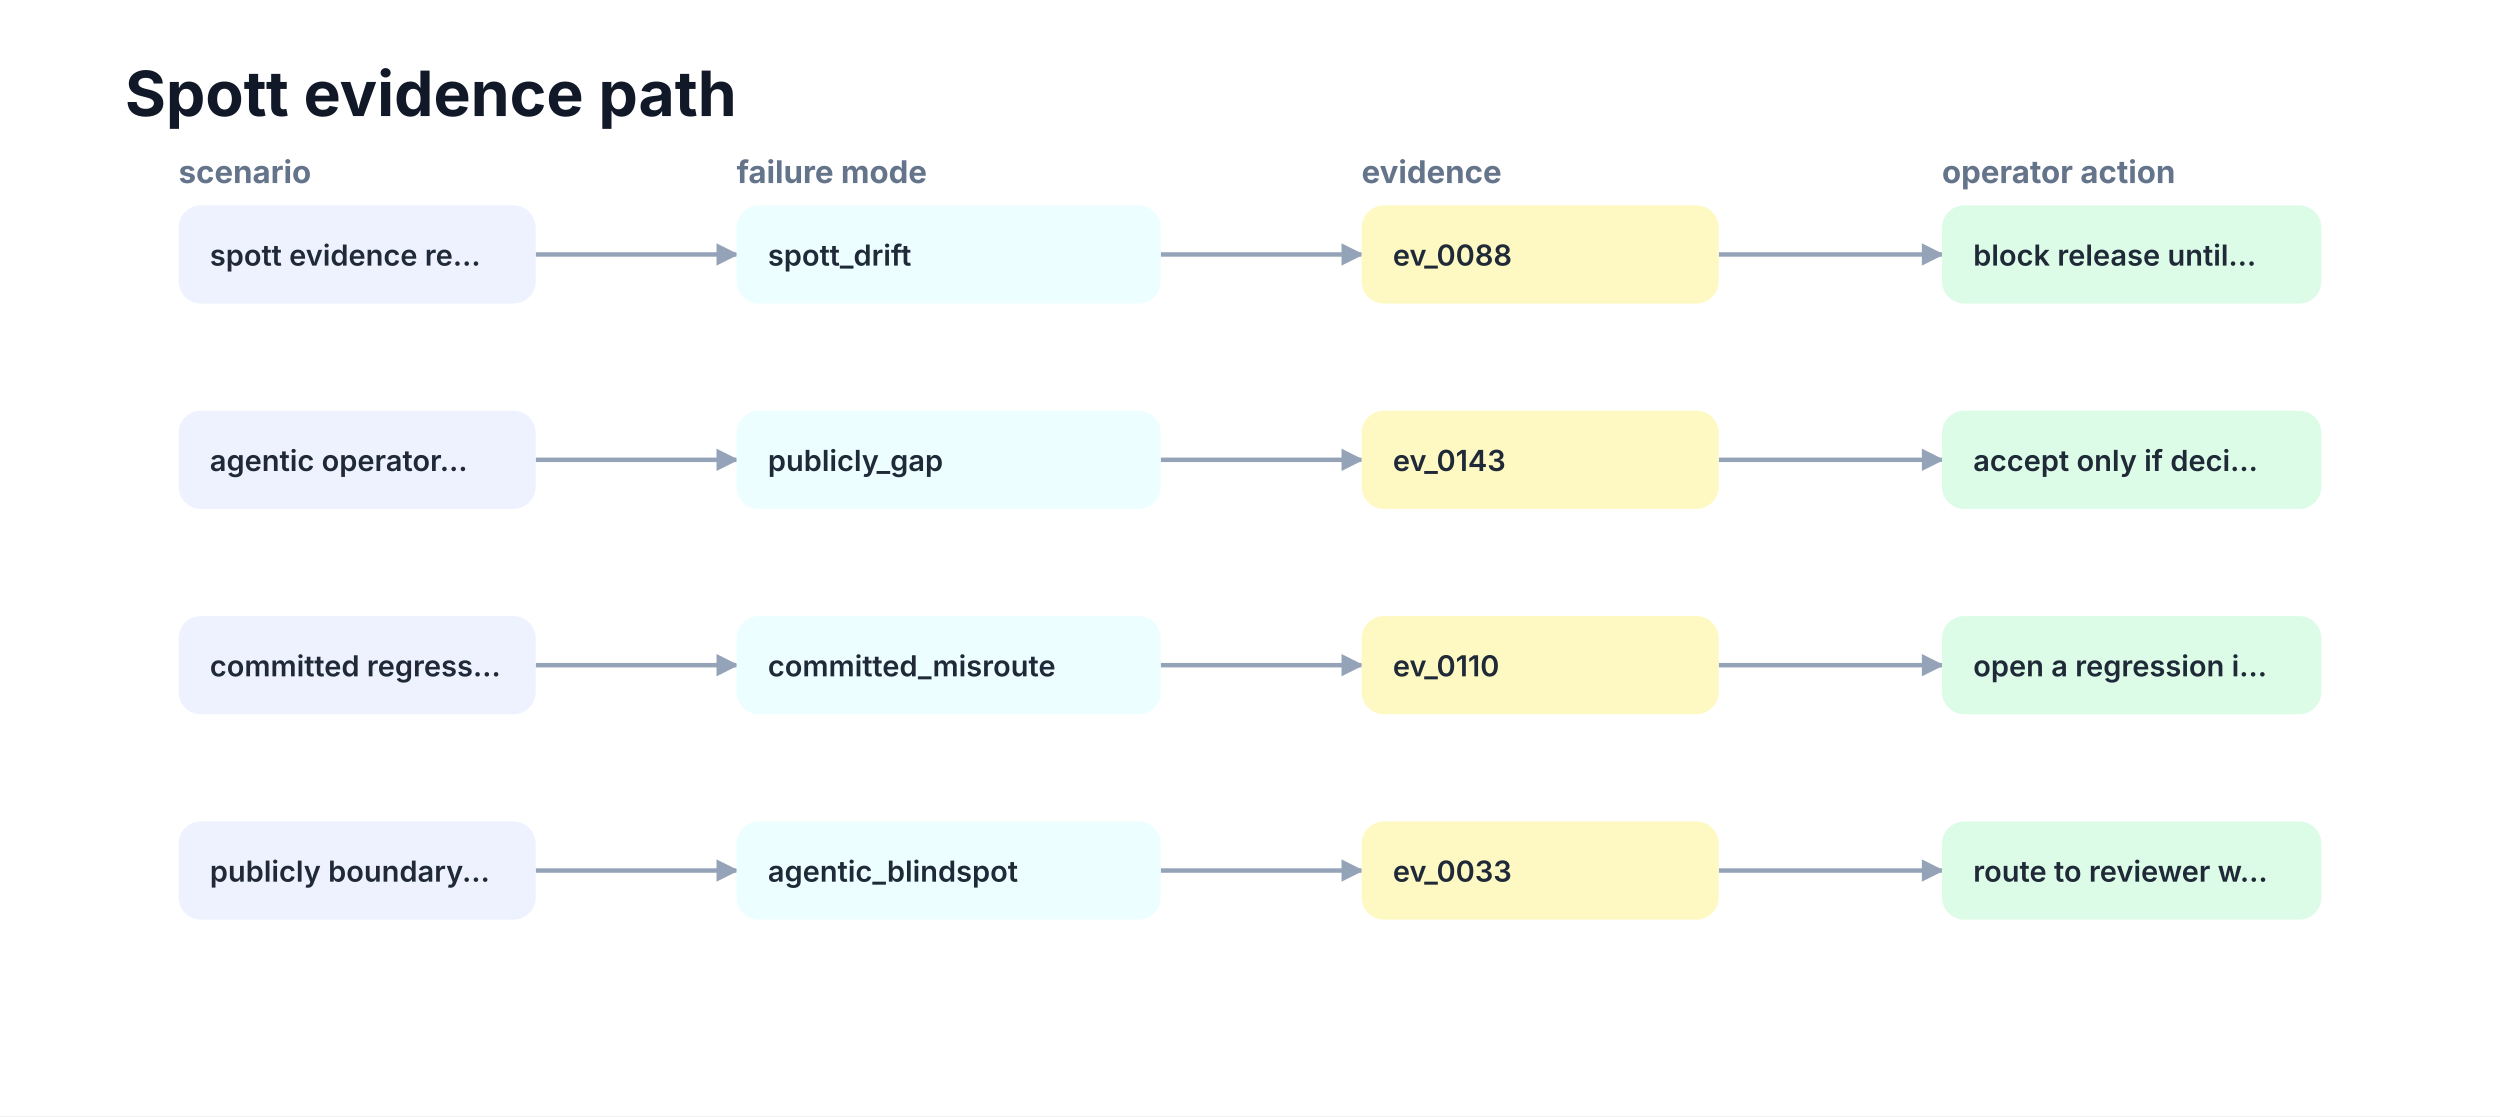
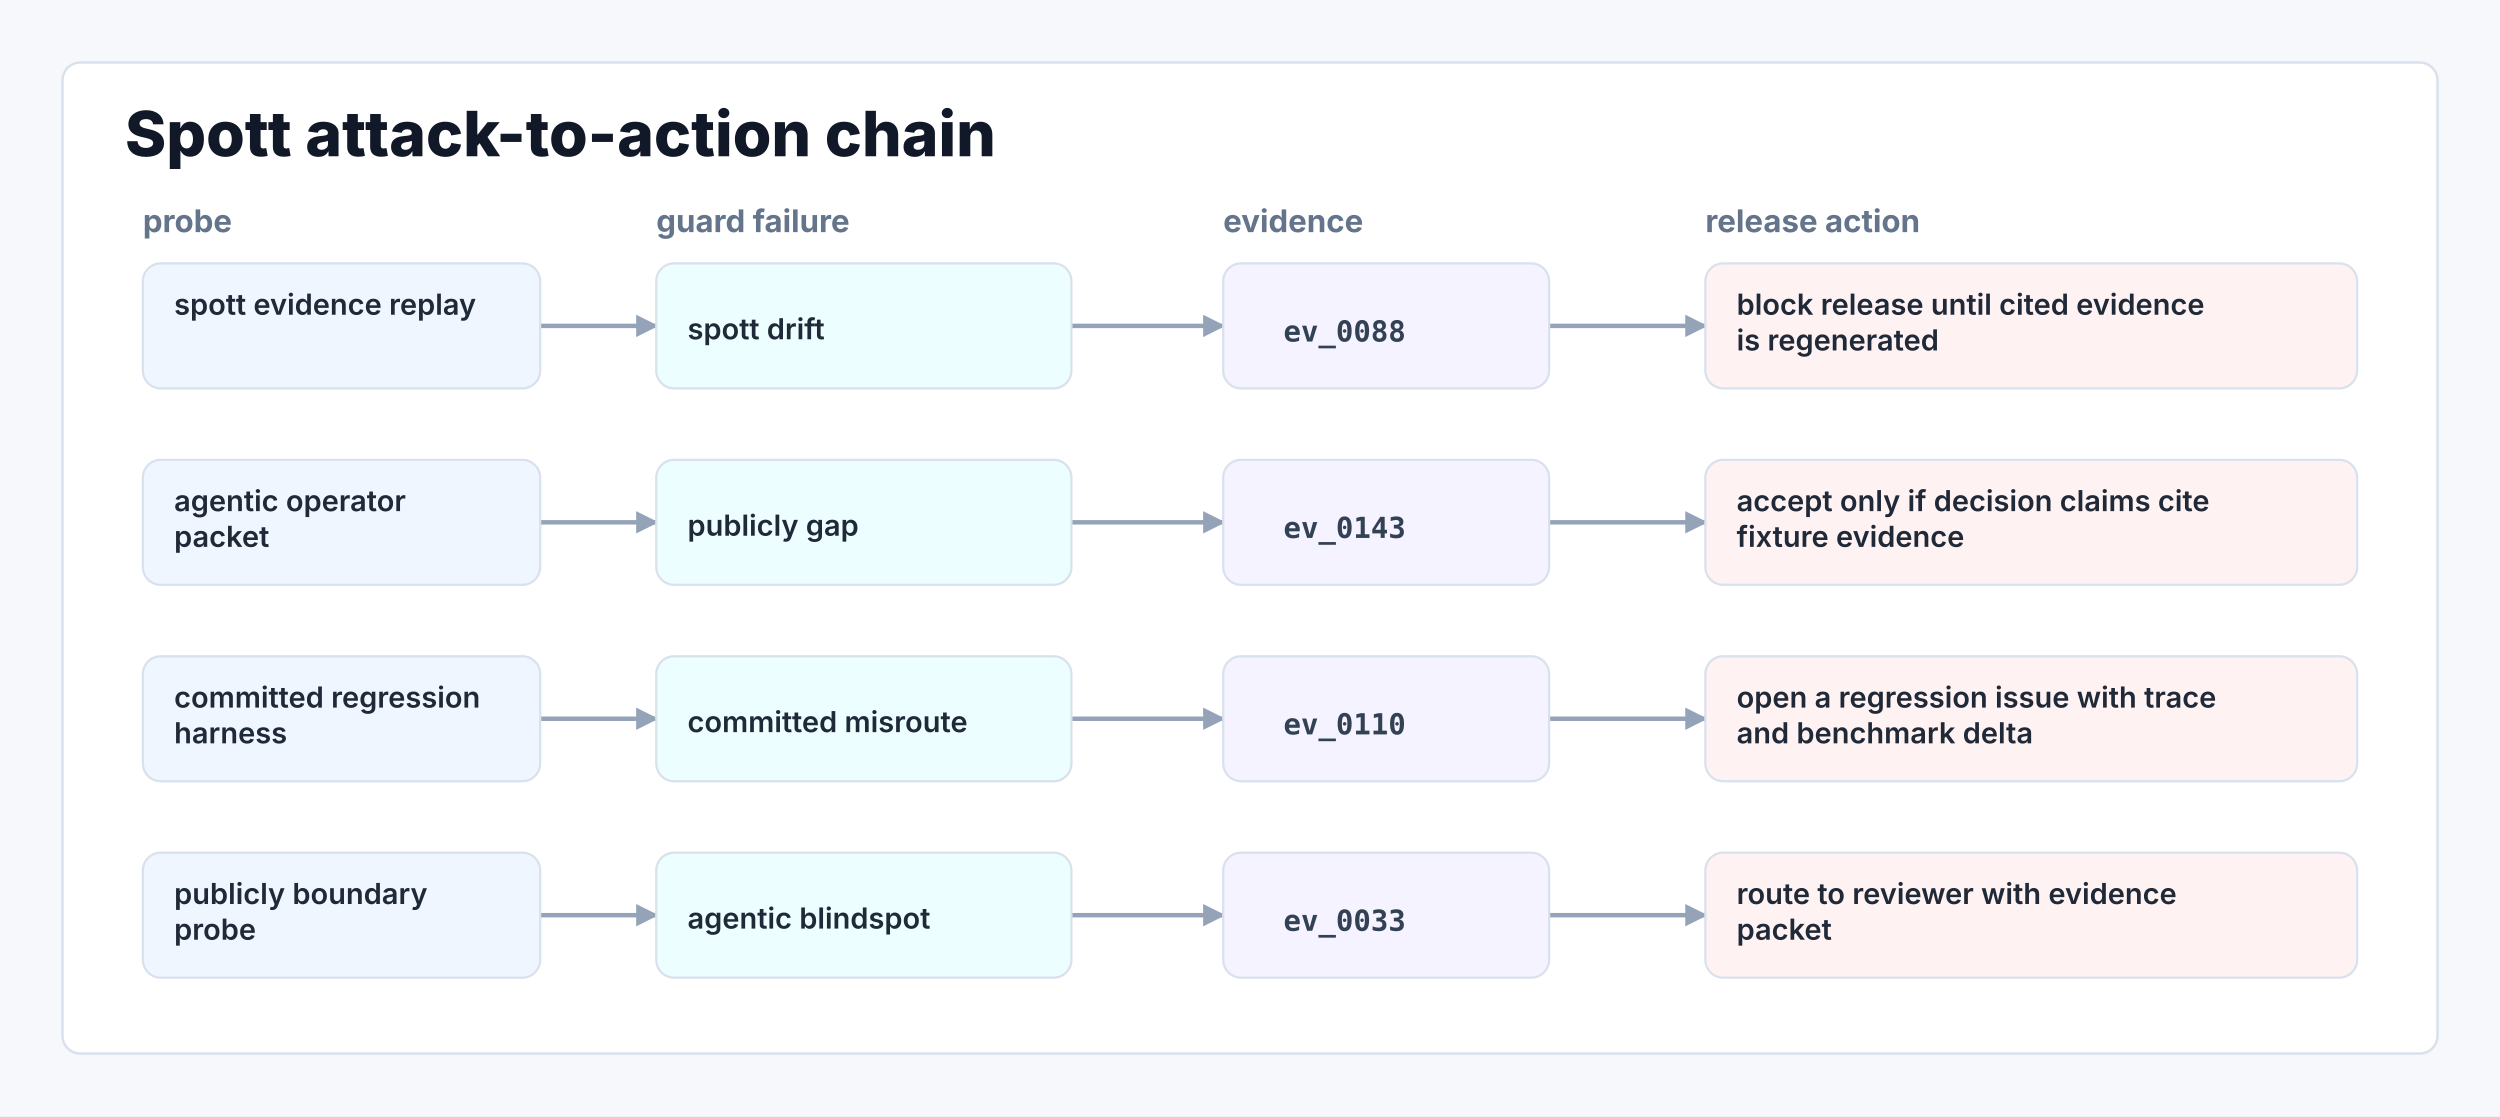
<svg xmlns="http://www.w3.org/2000/svg" width="1120" height="500" viewBox="0 0 1120 500" role="img" aria-label="Spott evidence map">
  <defs>
    <style>
-       .title { font: 750 28px -apple-system, BlinkMacSystemFont, "Segoe UI", sans-serif; fill:#111827; }
-       .node { font: 600 13px -apple-system, BlinkMacSystemFont, "Segoe UI", sans-serif; fill:#1f2937; }
-       .head { font: 700 14px -apple-system, BlinkMacSystemFont, "Segoe UI", sans-serif; fill:#64748b; }
+       .bg { fill:#f7f8fb; }
+       .panel { fill:#ffffff; stroke:#d8e1ec; stroke-width:1.1; }
+       .title { font:760 28px -apple-system,BlinkMacSystemFont,"Segoe UI",sans-serif; fill:#111827; }
+       .node { font:620 13px -apple-system,BlinkMacSystemFont,"Segoe UI",sans-serif; fill:#1f2937; }
+       .head { font:700 14px -apple-system,BlinkMacSystemFont,"Segoe UI",sans-serif; fill:#64748b; }
+       .mono { font:720 13px ui-monospace,SFMono-Regular,Menlo,monospace; fill:#334155; }
      .edge { stroke:#94a3b8; stroke-width:2; fill:none; marker-end:url(#arrow); }
+       .lane { fill:#eff6ff; stroke:#d8e1ec; }
+       .failure { fill:#ecfeff; stroke:#d8e1ec; }
+       .evidencebox { fill:#f5f3ff; stroke:#d8e1ec; }
+       .actionbox { fill:#fef2f2; stroke:#d8e1ec; }
    </style>
    <marker id="arrow" viewBox="0 0 10 10" refX="9" refY="5" markerWidth="5" markerHeight="5" orient="auto-start-reverse">
      <path d="M 0 0 L 10 5 L 0 10 z" fill="#94a3b8" />
    </marker>
  </defs>
-   <rect width="1120" height="500" fill="#ffffff" />
-   <text x="56" y="52" class="title">Spott evidence path</text>
-   <text x="80" y="82" class="head">scenario</text>
-   <text x="330" y="82" class="head">failure mode</text>
-   <text x="610" y="82" class="head">evidence</text>
-   <text x="870" y="82" class="head">operator action</text>
-   <path d="M240 114 L330 114" class="edge" />
-   <path d="M520 114 L610 114" class="edge" />
-   <path d="M770 114 L870 114" class="edge" />
-   <path d="M240 206 L330 206" class="edge" />
-   <path d="M520 206 L610 206" class="edge" />
-   <path d="M770 206 L870 206" class="edge" />
-   <path d="M240 298 L330 298" class="edge" />
-   <path d="M520 298 L610 298" class="edge" />
-   <path d="M770 298 L870 298" class="edge" />
-   <path d="M240 390 L330 390" class="edge" />
-   <path d="M520 390 L610 390" class="edge" />
-   <path d="M770 390 L870 390" class="edge" />
-   <rect x="80" y="92" width="160" height="44" rx="10" fill="#eef2ff" />
-   <text x="94" y="119" class="node">spott evidence re...</text>
-   <rect x="330" y="92" width="190" height="44" rx="10" fill="#ecfeff" />
-   <text x="344" y="119" class="node">spott_drift</text>
-   <rect x="610" y="92" width="160" height="44" rx="10" fill="#fef9c3" />
-   <text x="624" y="119" class="node">ev_0088</text>
-   <rect x="870" y="92" width="170" height="44" rx="10" fill="#dcfce7" />
-   <text x="884" y="119" class="node">block release until...</text>
-   <rect x="80" y="184" width="160" height="44" rx="10" fill="#eef2ff" />
-   <text x="94" y="211" class="node">agentic operator...</text>
-   <rect x="330" y="184" width="190" height="44" rx="10" fill="#ecfeff" />
-   <text x="344" y="211" class="node">publicly_gap</text>
-   <rect x="610" y="184" width="160" height="44" rx="10" fill="#fef9c3" />
-   <text x="624" y="211" class="node">ev_0143</text>
-   <rect x="870" y="184" width="170" height="44" rx="10" fill="#dcfce7" />
-   <text x="884" y="211" class="node">accept only if deci...</text>
-   <rect x="80" y="276" width="160" height="44" rx="10" fill="#eef2ff" />
-   <text x="94" y="303" class="node">committed regress...</text>
-   <rect x="330" y="276" width="190" height="44" rx="10" fill="#ecfeff" />
-   <text x="344" y="303" class="node">committed_misroute</text>
-   <rect x="610" y="276" width="160" height="44" rx="10" fill="#fef9c3" />
-   <text x="624" y="303" class="node">ev_0110</text>
-   <rect x="870" y="276" width="170" height="44" rx="10" fill="#dcfce7" />
-   <text x="884" y="303" class="node">open a regression i...</text>
-   <rect x="80" y="368" width="160" height="44" rx="10" fill="#eef2ff" />
-   <text x="94" y="395" class="node">publicly boundary...</text>
-   <rect x="330" y="368" width="190" height="44" rx="10" fill="#ecfeff" />
-   <text x="344" y="395" class="node">agentic_blindspot</text>
-   <rect x="610" y="368" width="160" height="44" rx="10" fill="#fef9c3" />
-   <text x="624" y="395" class="node">ev_0033</text>
-   <rect x="870" y="368" width="170" height="44" rx="10" fill="#dcfce7" />
-   <text x="884" y="395" class="node">route to reviewer w...</text>
+   <rect class="bg" width="1120" height="500" />
+   <rect class="panel" x="28" y="28" width="1064" height="444" rx="8" />
+   <text x="56" y="70" class="title">Spott attack-to-action chain</text>
+   <text x="64" y="104" class="head">probe</text>
+   <text x="294" y="104" class="head">guard failure</text>
+   <text x="548" y="104" class="head">evidence</text>
+   <text x="764" y="104" class="head">release action</text>
+   <path d="M242 146 L294 146" class="edge" />
+   <path d="M480 146 L548 146" class="edge" />
+   <path d="M694 146 L764 146" class="edge" />
+   <path d="M242 234 L294 234" class="edge" />
+   <path d="M480 234 L548 234" class="edge" />
+   <path d="M694 234 L764 234" class="edge" />
+   <path d="M242 322 L294 322" class="edge" />
+   <path d="M480 322 L548 322" class="edge" />
+   <path d="M694 322 L764 322" class="edge" />
+   <path d="M242 410 L294 410" class="edge" />
+   <path d="M480 410 L548 410" class="edge" />
+   <path d="M694 410 L764 410" class="edge" />
+   <rect class="lane" x="64" y="118" width="178" height="56" rx="8" />
+   <text class="node" x="78" y="141">
+     <tspan x="78" dy="0">spott evidence replay</tspan>
+   </text>
+   <rect class="failure" x="294" y="118" width="186" height="56" rx="8" />
+   <text x="308" y="152" class="node">spott drift</text>
+   <rect class="evidencebox" x="548" y="118" width="146" height="56" rx="8" />
+   <text x="575" y="153" class="mono">ev_0088</text>
+   <rect class="actionbox" x="764" y="118" width="292" height="56" rx="8" />
+   <text class="node" x="778" y="141">
+     <tspan x="778" dy="0">block release until cited evidence</tspan>
+     <tspan x="778" dy="16">is regenerated</tspan>
+   </text>
+   <rect class="lane" x="64" y="206" width="178" height="56" rx="8" />
+   <text class="node" x="78" y="229">
+     <tspan x="78" dy="0">agentic operator</tspan>
+     <tspan x="78" dy="16">packet</tspan>
+   </text>
+   <rect class="failure" x="294" y="206" width="186" height="56" rx="8" />
+   <text x="308" y="240" class="node">publicly gap</text>
+   <rect class="evidencebox" x="548" y="206" width="146" height="56" rx="8" />
+   <text x="575" y="241" class="mono">ev_0143</text>
+   <rect class="actionbox" x="764" y="206" width="292" height="56" rx="8" />
+   <text class="node" x="778" y="229">
+     <tspan x="778" dy="0">accept only if decision claims cite</tspan>
+     <tspan x="778" dy="16">fixture evidence</tspan>
+   </text>
+   <rect class="lane" x="64" y="294" width="178" height="56" rx="8" />
+   <text class="node" x="78" y="317">
+     <tspan x="78" dy="0">committed regression</tspan>
+     <tspan x="78" dy="16">harness</tspan>
+   </text>
+   <rect class="failure" x="294" y="294" width="186" height="56" rx="8" />
+   <text x="308" y="328" class="node">committed misroute</text>
+   <rect class="evidencebox" x="548" y="294" width="146" height="56" rx="8" />
+   <text x="575" y="329" class="mono">ev_0110</text>
+   <rect class="actionbox" x="764" y="294" width="292" height="56" rx="8" />
+   <text class="node" x="778" y="317">
+     <tspan x="778" dy="0">open a regression issue with trace</tspan>
+     <tspan x="778" dy="16">and benchmark delta</tspan>
+   </text>
+   <rect class="lane" x="64" y="382" width="178" height="56" rx="8" />
+   <text class="node" x="78" y="405">
+     <tspan x="78" dy="0">publicly boundary</tspan>
+     <tspan x="78" dy="16">probe</tspan>
+   </text>
+   <rect class="failure" x="294" y="382" width="186" height="56" rx="8" />
+   <text x="308" y="416" class="node">agentic blindspot</text>
+   <rect class="evidencebox" x="548" y="382" width="146" height="56" rx="8" />
+   <text x="575" y="417" class="mono">ev_0033</text>
+   <rect class="actionbox" x="764" y="382" width="292" height="56" rx="8" />
+   <text class="node" x="778" y="405">
+     <tspan x="778" dy="0">route to reviewer with evidence</tspan>
+     <tspan x="778" dy="16">packet</tspan>
+   </text>
</svg>
